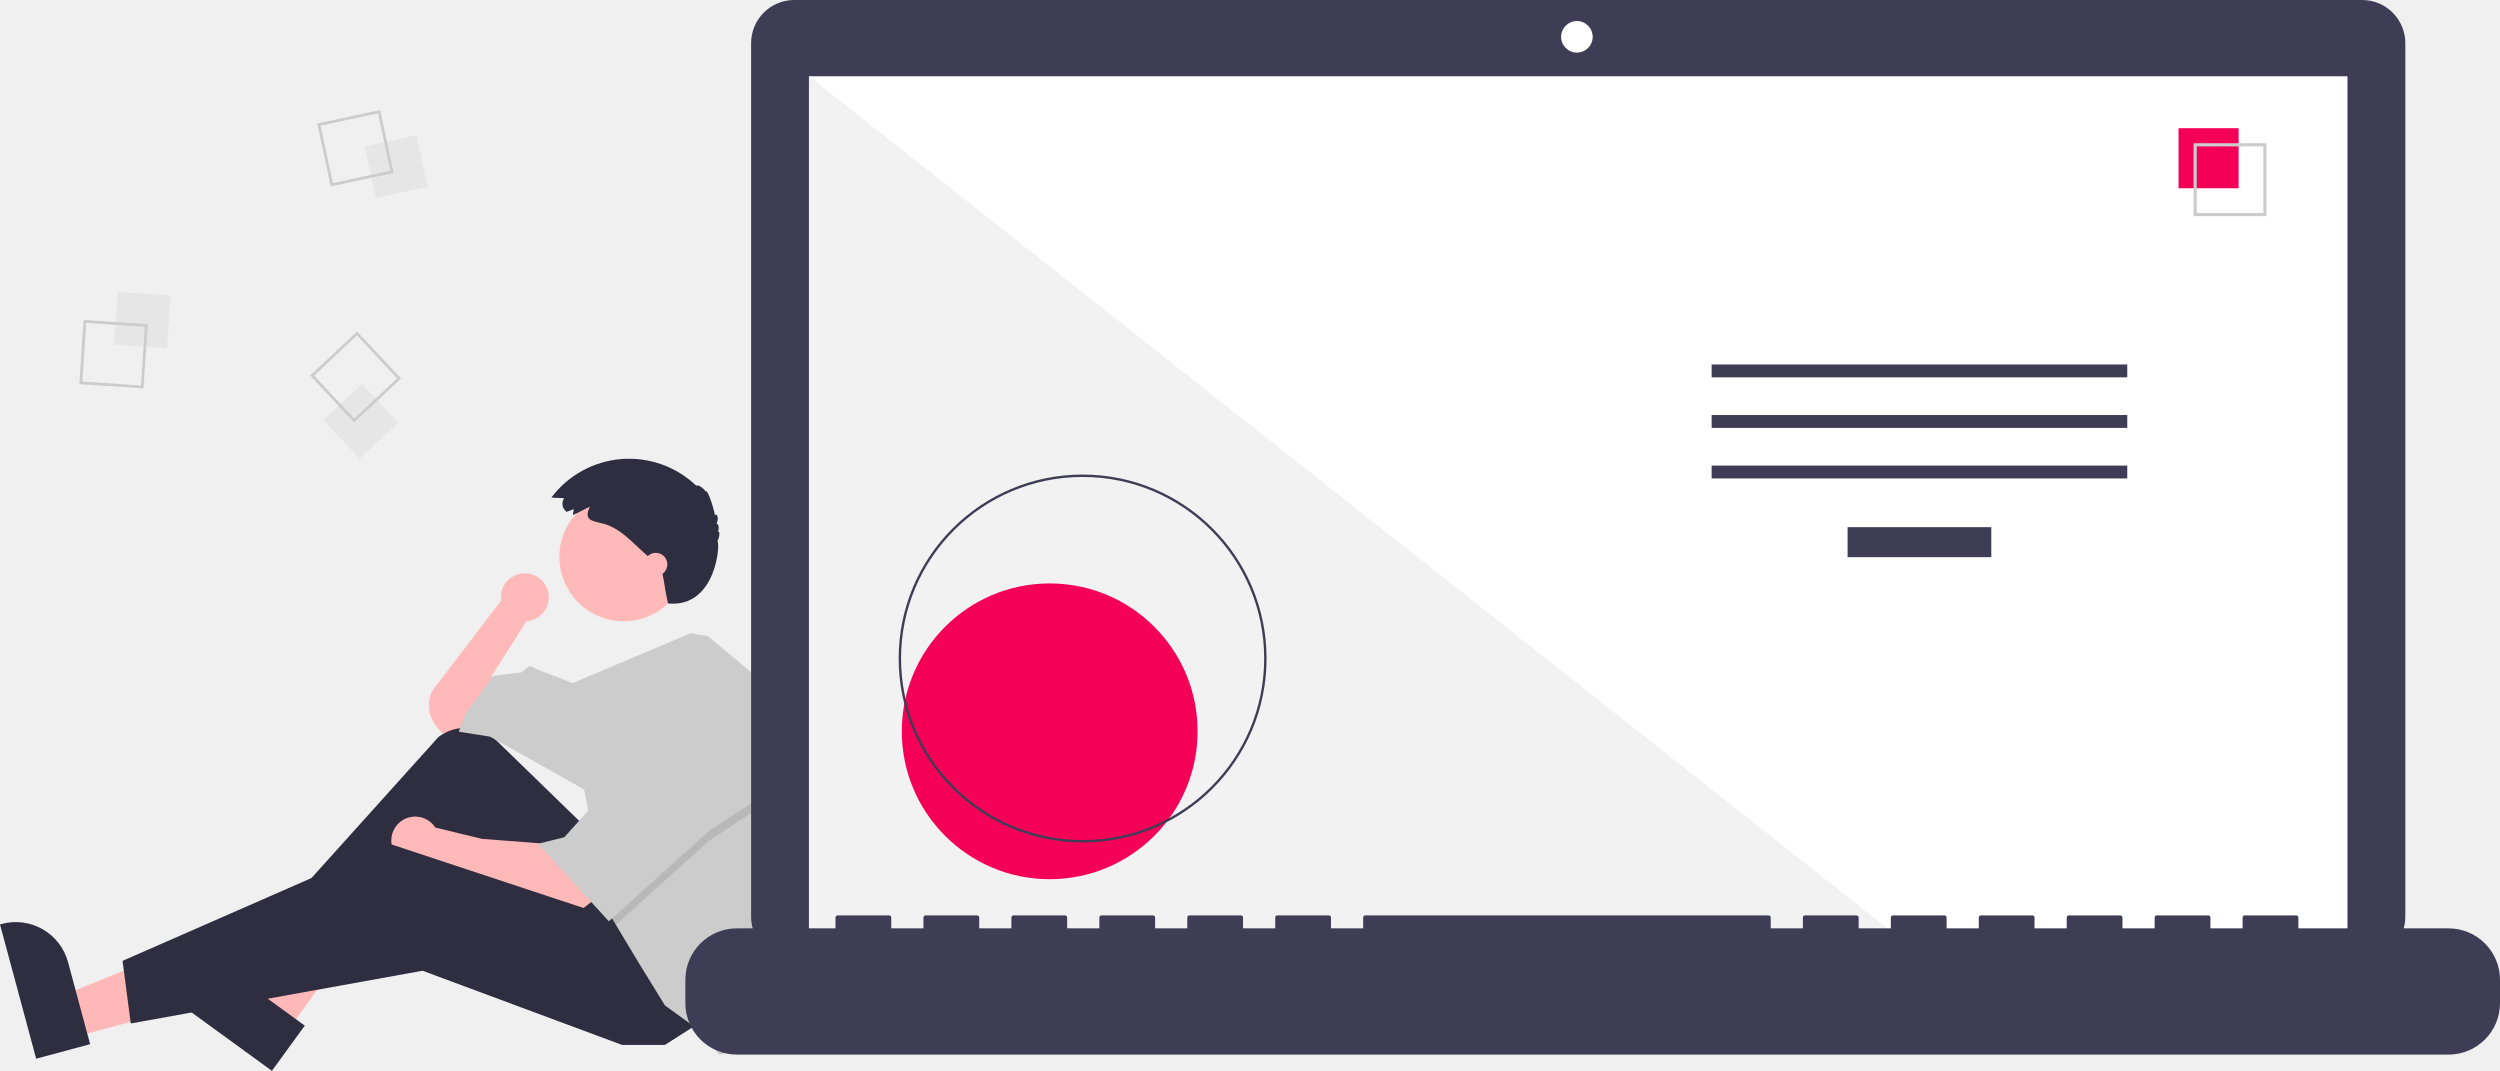
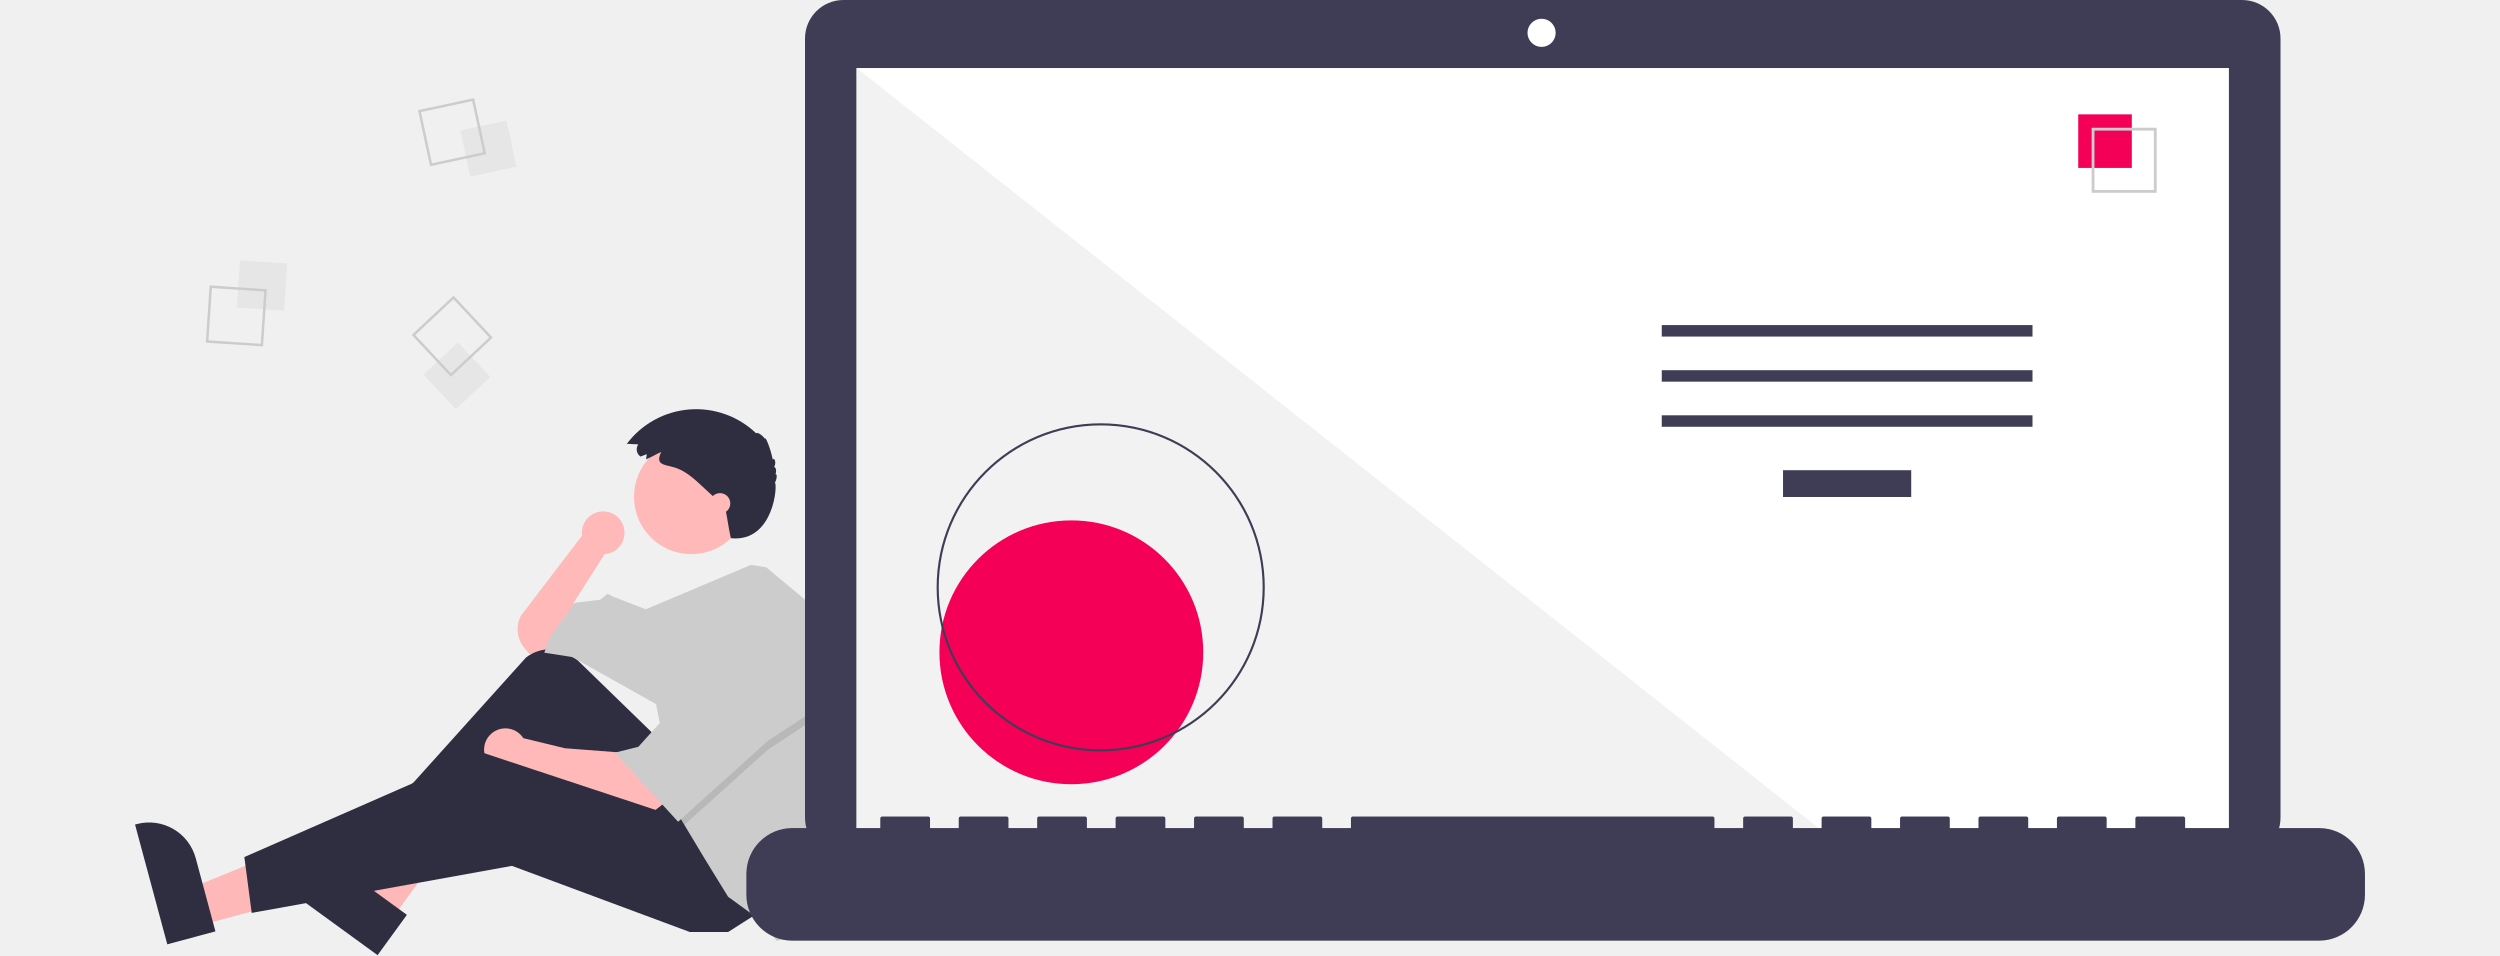
- <svg xmlns="http://www.w3.org/2000/svg" id="ba230943-1bdb-4bd0-9561-c7824586c7f7" data-name="Layer 1" width="1019.484" height="436.681" viewBox="0 0 1019.484 436.681">
+ <svg xmlns="http://www.w3.org/2000/svg" id="ba230943-1bdb-4bd0-9561-c7824586c7f7" data-name="Layer 1" width="619.484" height="236.681" viewBox="0 0 1019.484 436.681">
  <path d="M314.028,475.274a9.751,9.751,0,1,0-19.407,1.282l-28.014,36.686a13.583,13.583,0,0,0,1.836,14.914l2.198,2.564,10.083-2.017,11.428-10.083L290.806,507.192l14.117-22.183-.018-.016A9.743,9.743,0,0,0,314.028,475.274Z" transform="translate(-90.2579 -231.6594)" fill="#ffb9b9" />
  <polygon points="30.041 422.968 25.468 405.984 88.8 380.265 95.549 405.331 30.041 422.968" fill="#ffb8b8" />
  <path d="M105.002,663.391,90.258,608.629l.693-.187a22.075,22.075,0,0,1,27.054,15.575l0.0.001L127.01,657.466Z" transform="translate(-90.2579 -231.6594)" fill="#2f2e41" />
  <polygon points="117.278 420.254 103.054 409.91 136.185 350.121 157.179 365.388 117.278 420.254" fill="#ffb8b8" />
  <path d="M201.137,668.341,155.271,634.985l.422-.58a22.075,22.075,0,0,1,30.835-4.87l.001.001L214.542,649.908Z" transform="translate(-90.2579 -231.6594)" fill="#2f2e41" />
  <path d="M328.45,568.364l-35.795-34.773a18.076,18.076,0,0,0-23.668-1.322L201.401,607.352l6.05,9.411L271.984,573.069l43.694,57.139,41.678-20.838Z" transform="translate(-90.2579 -231.6594)" fill="#2f2e41" />
  <path d="M312.989,575.758l-26.217-2.017-18.986-4.603a9.753,9.753,0,1,0-1.85,12.656l-.003.014,11.428,4.706,49.072,16.806,6.05-4.706Z" transform="translate(-90.2579 -231.6594)" fill="#ffb9b9" />
  <polygon points="285.92 416.699 271.131 426.11 253.653 426.11 172.315 395.86 53.332 417.371 49.971 391.826 158.871 344.099 254.326 375.693 285.92 416.699" fill="#2f2e41" />
  <circle cx="254.326" cy="227.132" r="26.217" fill="#ffb9b9" />
  <path d="M412.417,563.463a150.631,150.631,0,0,1-7.388,46.592l-1.963,6.037-9.411,43.022-10.083,2.689-7.394-9.411-14.789-10.755L350.634,624.158,341.411,608.791l-2.877-4.8-10.083-50.416-38.317-21.511-12.772-2.017,2.689-7.394,11.428-15.461L302.906,505.847l3.361-2.689,2.689,1.344,14.823,5.71,48.057-20.304,7.031,1.15L403.067,511.225A150.499,150.499,0,0,1,412.417,563.463Z" transform="translate(-90.2579 -231.6594)" fill="#ccc" />
  <polygon points="314.825 325.949 289.281 342.754 251.153 377.131 248.276 372.332 240.209 331.999 242.226 331.999 263.065 293.683 314.825 325.949" opacity="0.1" style="isolation:isolate" />
  <polygon points="263.065 289.649 242.226 327.965 230.126 341.41 219.371 344.099 248.276 375.693 289.281 338.721 314.825 321.915 263.065 289.649" fill="#ccc" />
  <path d="M324.193,439.299l-2.841,1.093a3.965,3.965,0,0,1-1.06-5.507q.023-.034.047-.067l-5.249-.246a39.637,39.637,0,0,1,59.173-4.77c.239-.823,2.844.778,3.908,2.402.357-1.339,2.8,5.135,3.664,9.712.4-1.524,1.938.936.591,3.297.854-.125,1.239,2.059.578,3.276.934-.439.777,2.169-.236,3.911,1.333-.118-.114,27.331-20.114,25.331-1.392-6.397-1-6-2.64-14.226-.763-.81-1.599-1.548-2.433-2.284l-4.513-3.983c-5.247-4.632-10.021-10.348-17.011-12.08-4.804-1.19-7.841-1.458-5.223-6.872-2.365.987-4.574,2.455-6.961,3.372C323.905,440.902,324.239,440.055,324.193,439.299Z" transform="translate(-90.2579 -231.6594)" fill="#2f2e41" />
  <circle cx="267.434" cy="230.157" r="4.706" fill="#ffb9b9" />
  <rect x="137.514" y="351.376" width="21.61" height="21.61" transform="translate(-313.1754 254.4458) rotate(-86.18992)" fill="#e6e6e6" style="isolation:isolate" />
  <path d="M124.344,362.131l26.183,1.744-1.744,26.183-26.183-1.744Zm24.969,2.806-23.906-1.592-1.592,23.906,23.906,1.592Z" transform="translate(-90.2579 -231.6594)" fill="#ccc" />
  <rect x="241.009" y="288.772" width="21.61" height="21.61" transform="translate(-147.5724 -172.0746) rotate(-12.12675)" fill="#e6e6e6" style="isolation:isolate" />
  <path d="M245.278,276.51l5.513,25.655-25.655,5.513-5.513-25.655Zm4.157,24.779-5.033-23.424-23.424,5.033,5.033,23.424Z" transform="translate(-90.2579 -231.6594)" fill="#ccc" />
  <rect x="226.603" y="392.674" width="21.61" height="21.61" transform="translate(-301.9456 39.64172) rotate(-43.12712)" fill="#e6e6e6" style="isolation:isolate" />
  <path d="M253.815,385.997,234.663,403.935l-17.939-19.152,19.152-17.939Zm-19.099,16.326,17.486-16.379-16.379-17.486-17.486,16.379Z" transform="translate(-90.2579 -231.6594)" fill="#ccc" />
  <path d="M1053.535,231.659H414.152a17.598,17.598,0,0,0-17.599,17.598v356.252a17.599,17.599,0,0,0,17.599,17.599H1053.535a17.599,17.599,0,0,0,17.599-17.599V249.258a17.599,17.599,0,0,0-17.599-17.598Z" transform="translate(-90.2579 -231.6594)" fill="#3f3d56" />
  <rect x="329.89" y="31.101" width="627.391" height="353.913" fill="#fff" />
  <circle cx="643.049" cy="15.014" r="6.435" fill="#fff" />
  <polygon points="777.858 385.015 329.89 385.015 329.89 31.102 777.858 385.015" fill="#f2f2f2" style="isolation:isolate" />
  <circle cx="428.058" cy="298.224" r="60.307" fill="#f50057" />
  <path d="M531.741,575.21a75.016,75.016,0,1,1,75.016-75.016A75.016,75.016,0,0,1,531.741,575.21Zm0-149.051A74.035,74.035,0,1,0,605.776,500.194a74.035,74.035,0,0,0-74.035-74.035Z" transform="translate(-90.2579 -231.6594)" fill="#3f3d56" />
  <rect x="753.437" y="214.97" width="58.605" height="12.246" fill="#3f3d56" />
  <rect x="697.991" y="148.627" width="169.497" height="5.248" fill="#3f3d56" />
  <rect x="697.991" y="169.246" width="169.497" height="5.248" fill="#3f3d56" />
  <rect x="697.991" y="189.866" width="169.497" height="5.248" fill="#3f3d56" />
  <rect x="888.401" y="52.282" width="24.492" height="24.492" fill="#f50057" />
  <path d="M1014.522,319.804h-29.74v-29.74h29.74Zm-28.447-1.293h27.154V291.357H986.075Z" transform="translate(-90.2579 -231.6594)" fill="#ccc" />
  <path d="M1088.749,610.239h-61.229v-4.412a.875.875,0,0,0-.875-.875h-20.993a.875.875,0,0,0-.875.875v4.412H991.657v-4.412a.875.875,0,0,0-.875-.875H969.789a.875.875,0,0,0-.875.875h0v4.412H955.794v-4.412a.875.875,0,0,0-.875-.875h-20.993a.875.875,0,0,0-.875.875h0v4.412H919.931v-4.412a.875.875,0,0,0-.875-.875H898.064a.875.875,0,0,0-.875.875v4.412H884.068v-4.412a.875.875,0,0,0-.875-.875H862.201a.875.875,0,0,0-.875.875h0v4.412H848.205v-4.412a.875.875,0,0,0-.875-.875H826.338a.875.875,0,0,0-.875.875h0v4.412H812.343v-4.412a.875.875,0,0,0-.875-.875H647.023a.875.875,0,0,0-.875.875h0v4.412H633.028v-4.412a.875.875,0,0,0-.875-.875H611.161a.875.875,0,0,0-.875.875h0v4.412h-13.121v-4.412a.875.875,0,0,0-.875-.875h-20.993a.875.875,0,0,0-.875.875h0v4.412H561.302v-4.412a.875.875,0,0,0-.875-.875H539.435a.875.875,0,0,0-.875.875h0v4.412H525.44v-4.412a.875.875,0,0,0-.875-.875H503.572a.875.875,0,0,0-.875.875h0v4.412h-13.121v-4.412a.875.875,0,0,0-.875-.875H467.709a.875.875,0,0,0-.875.875v4.412H453.714v-4.412a.875.875,0,0,0-.875-.875H431.846a.875.875,0,0,0-.875.875h0v4.412H390.735A20.993,20.993,0,0,0,369.742,631.232v9.492A20.993,20.993,0,0,0,390.735,661.717h698.014a20.993,20.993,0,0,0,20.993-20.993V631.232A20.993,20.993,0,0,0,1088.749,610.239Z" transform="translate(-90.2579 -231.6594)" fill="#3f3d56" />
</svg>
